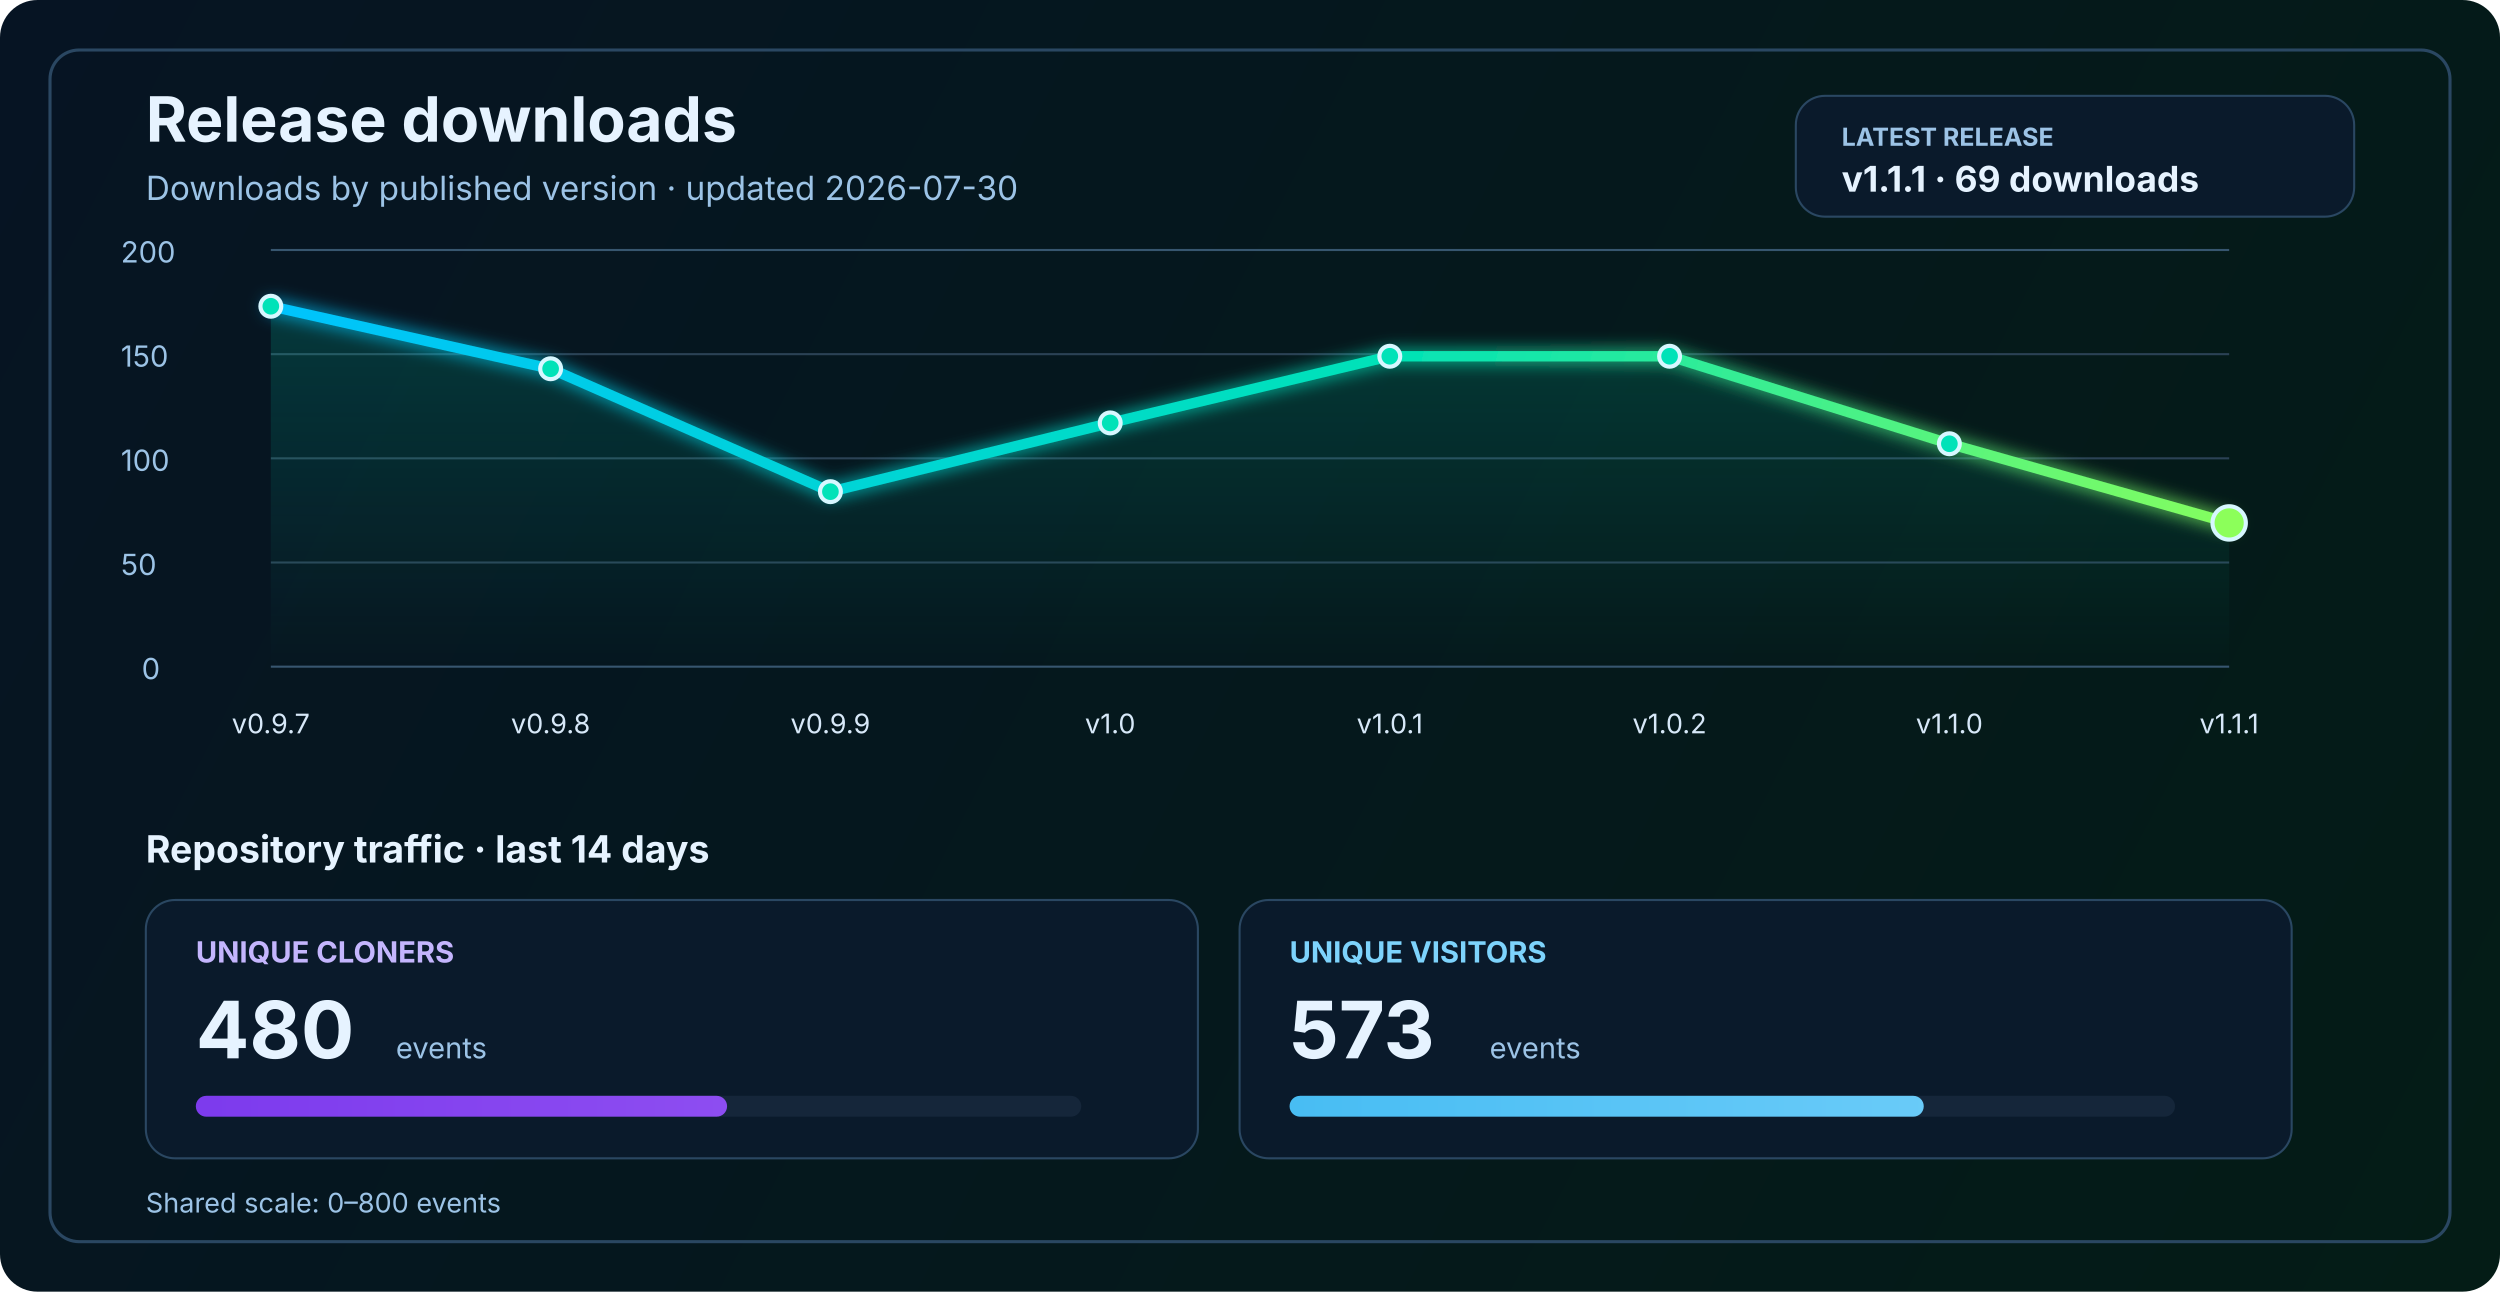
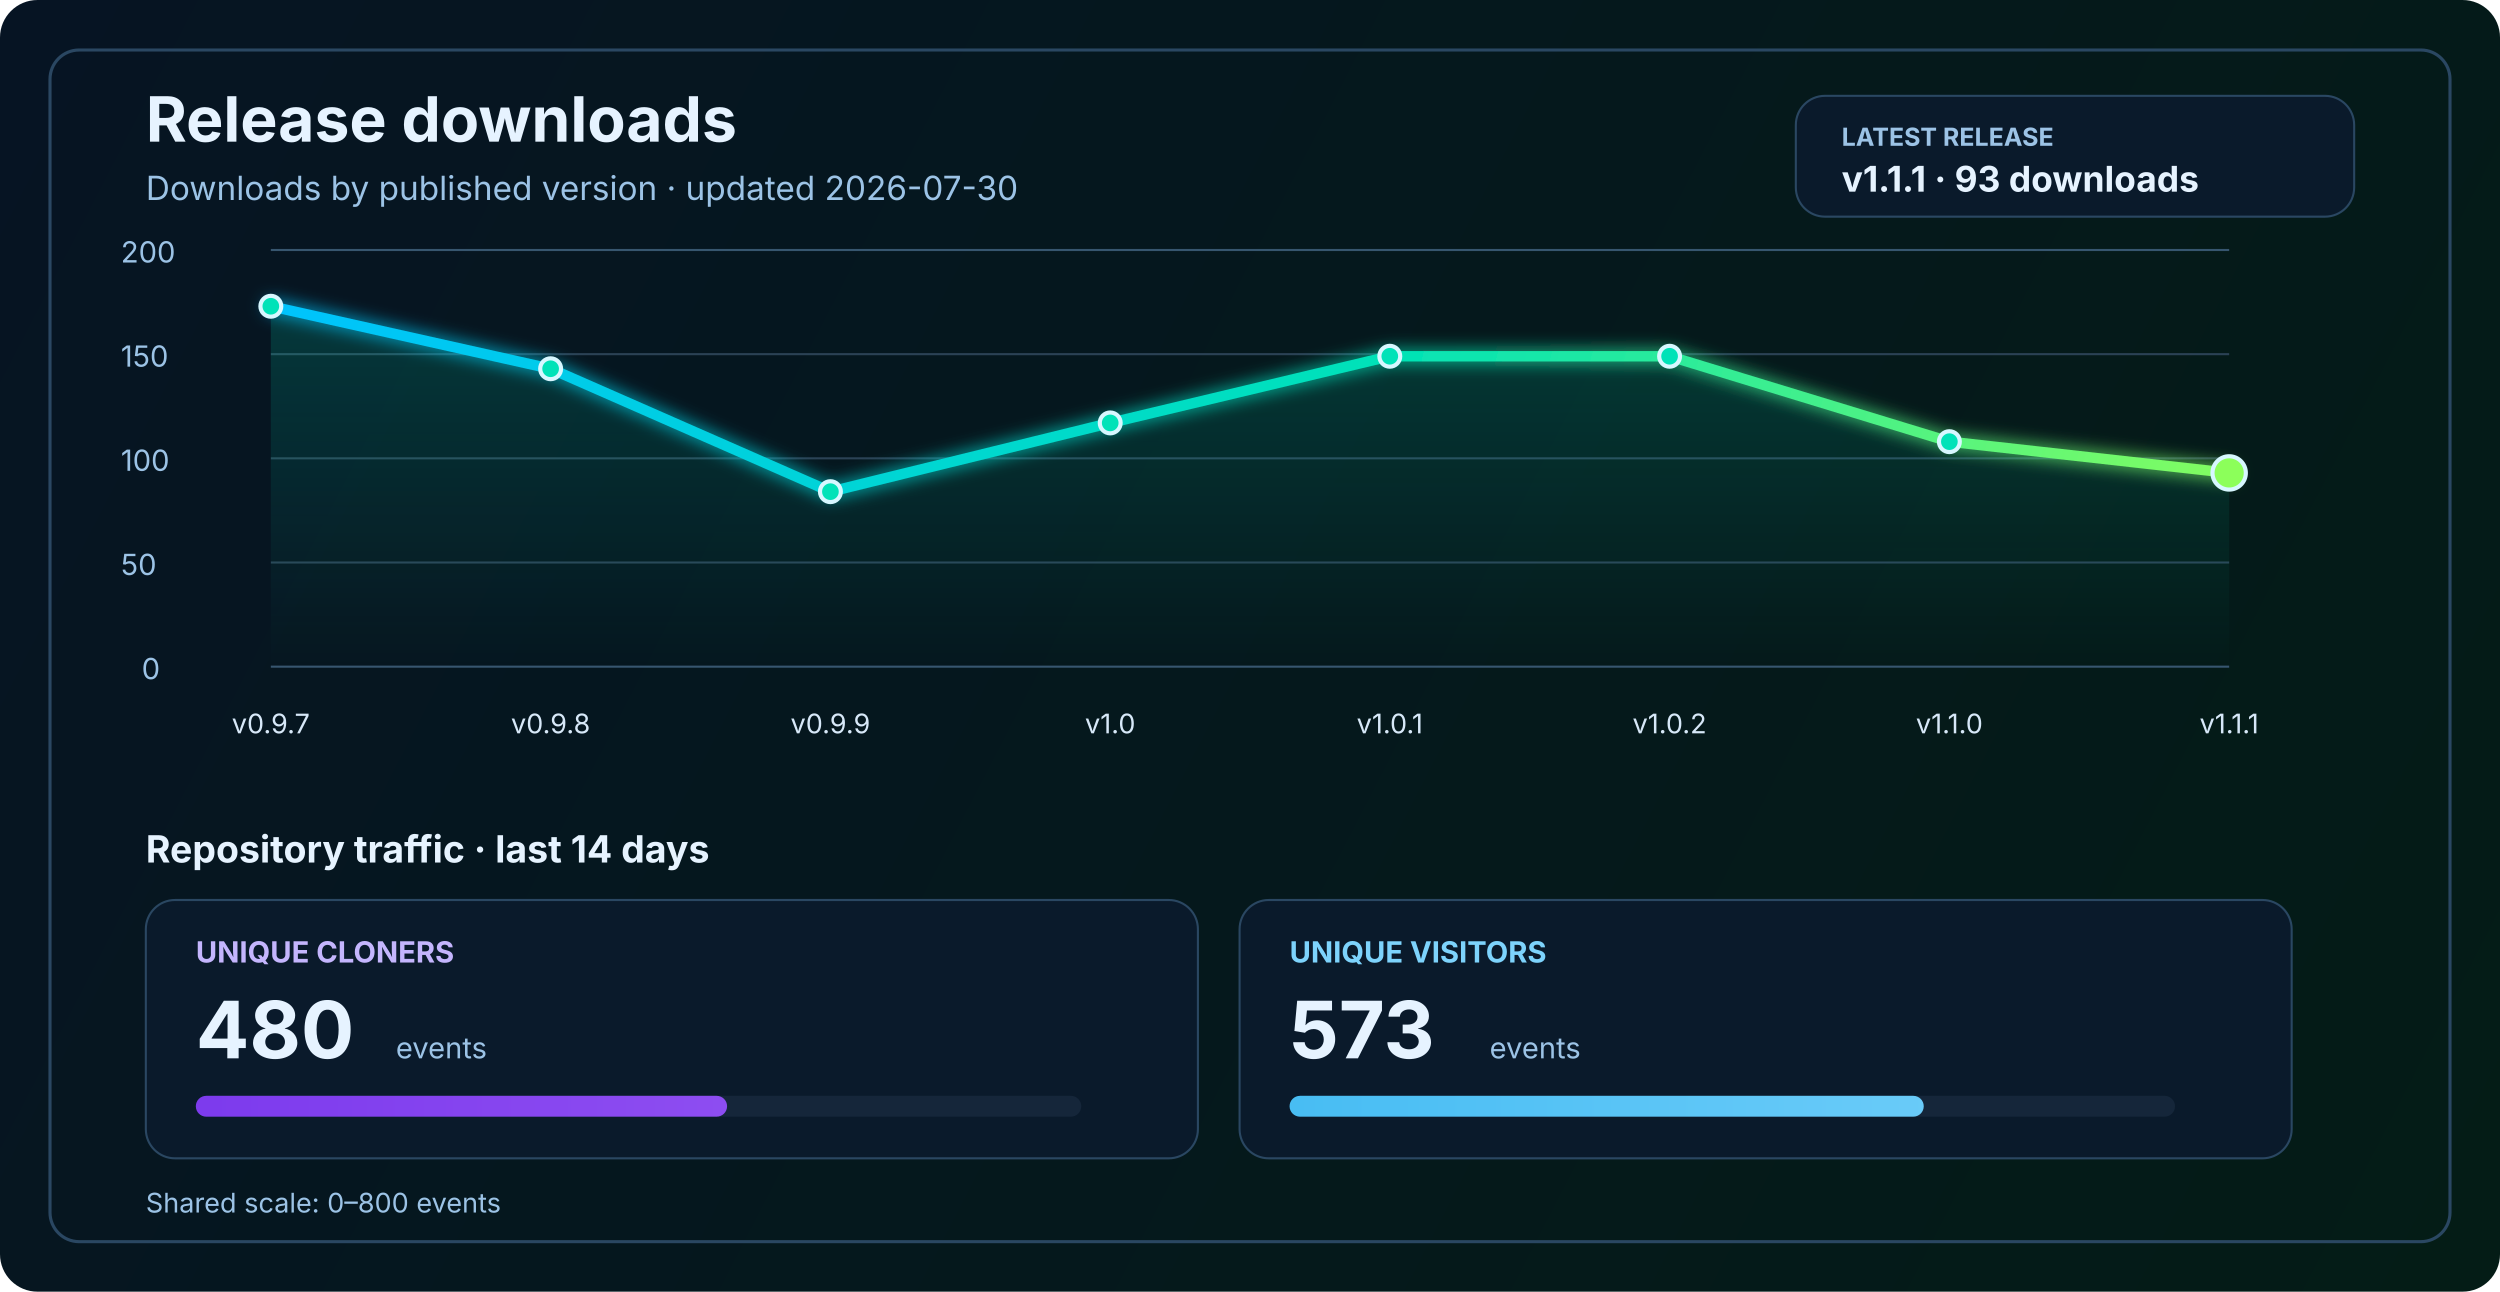
<svg xmlns="http://www.w3.org/2000/svg" width="1200" height="620" viewBox="0 0 1200 620" fill="none" role="img" aria-labelledby="title desc">
  <defs>
    <linearGradient id="bg" x1="0" y1="0" x2="1200" y2="620" gradientUnits="userSpaceOnUse">
      <stop stop-color="#061423" />
      <stop offset="1" stop-color="#041C16" />
    </linearGradient>
    <linearGradient id="line" x1="130" y1="86" x2="1070" y2="340" gradientUnits="userSpaceOnUse">
      <stop stop-color="#00C2FF" />
      <stop offset="0.55" stop-color="#00E2B8" />
      <stop offset="1" stop-color="#8CFF5A" />
    </linearGradient>
    <linearGradient id="area" x1="0" y1="120" x2="0" y2="320" gradientUnits="userSpaceOnUse">
      <stop stop-color="#00E2B8" stop-opacity="0.20" />
      <stop offset="1" stop-color="#00E2B8" stop-opacity="0" />
    </linearGradient>
    <linearGradient id="cloneFill" x1="86" y1="450" x2="1110" y2="450" gradientUnits="userSpaceOnUse">
      <stop stop-color="#7C3AED" />
      <stop offset="1" stop-color="#C084FC" />
    </linearGradient>
    <linearGradient id="viewFill" x1="86" y1="482" x2="1110" y2="482" gradientUnits="userSpaceOnUse">
      <stop stop-color="#0EA5E9" />
      <stop offset="1" stop-color="#7DD3FC" />
    </linearGradient>
    <filter id="glow" x="-50%" y="-50%" width="200%" height="200%">
      <feGaussianBlur stdDeviation="4" result="blur" />
      <feMerge>
        <feMergeNode in="blur" />
        <feMergeNode in="SourceGraphic" />
      </feMerge>
    </filter>
  </defs>
  <rect width="1200" height="620" rx="18" fill="url(#bg)" />
  <rect x="24" y="24" width="1152" height="572" rx="14" stroke="#2A4762" stroke-width="1.5" />
  <text x="70" y="68" fill="#E6F3FF" font-size="30" font-family="SF Pro Display, -apple-system, BlinkMacSystemFont, Segoe UI, sans-serif" font-weight="700">Release downloads</text>
  <text x="70" y="96" fill="#9CC3E6" font-size="16" font-family="SF Pro Text, -apple-system, BlinkMacSystemFont, Segoe UI, sans-serif">Downloads by published version · updated 2026-07-30</text>
  <rect x="862" y="46" width="268" height="58" rx="14" fill="#0A1A2B" stroke="#2A4762" stroke-width="1" />
  <text x="884" y="70" fill="#9CC3E6" font-size="12" font-family="SF Pro Text, -apple-system, BlinkMacSystemFont, Segoe UI, sans-serif" font-weight="700">LATEST RELEASE</text>
-   <text x="884" y="92" fill="#E6F3FF" font-size="17" font-family="SF Pro Text, -apple-system, BlinkMacSystemFont, Segoe UI, sans-serif" font-weight="700">v1.1.1 · 69 downloads</text>
+   <text x="884" y="92" fill="#E6F3FF" font-size="17" font-family="SF Pro Text, -apple-system, BlinkMacSystemFont, Segoe UI, sans-serif" font-weight="700">v1.1.1 · 93 downloads</text>
  <line x1="130" y1="320.0" x2="1070" y2="320.0" stroke="#37566F" stroke-width="1" />
  <line x1="130" y1="270.0" x2="1070" y2="270.0" stroke="#2B4255" stroke-width="1" />
  <line x1="130" y1="220.0" x2="1070" y2="220.0" stroke="#2B4255" stroke-width="1" />
  <line x1="130" y1="170.0" x2="1070" y2="170.0" stroke="#2B4255" stroke-width="1" />
  <line x1="130" y1="120.0" x2="1070" y2="120.0" stroke="#37566F" stroke-width="1" />
  <text x="68" y="326.0" fill="#9CC3E6" font-size="14" font-family="SF Pro Text, -apple-system, BlinkMacSystemFont, Segoe UI, sans-serif">0</text>
  <text x="58" y="276.0" fill="#9CC3E6" font-size="14" font-family="SF Pro Text, -apple-system, BlinkMacSystemFont, Segoe UI, sans-serif">50</text>
  <text x="58" y="226.0" fill="#9CC3E6" font-size="14" font-family="SF Pro Text, -apple-system, BlinkMacSystemFont, Segoe UI, sans-serif">100</text>
  <text x="58" y="176.0" fill="#9CC3E6" font-size="14" font-family="SF Pro Text, -apple-system, BlinkMacSystemFont, Segoe UI, sans-serif">150</text>
  <text x="58" y="126.0" fill="#9CC3E6" font-size="14" font-family="SF Pro Text, -apple-system, BlinkMacSystemFont, Segoe UI, sans-serif">200</text>
-   <path d="M 130.0 147.0 L 264.3 177.0 L 398.6 236.0 L 532.9 203.0 L 667.1 171.0 L 801.4 171.0 L 935.7 213.0 L 1070.0 251.0 L 1070 320 L 130 320 Z" fill="url(#area)" />
-   <polyline points="130.0,147.0 264.3,177.0 398.6,236.0 532.9,203.0 667.1,171.0 801.4,171.0 935.7,213.0 1070.0,251.0" fill="none" stroke="url(#line)" stroke-width="5" stroke-linecap="round" stroke-linejoin="round" filter="url(#glow)" />
+   <path d="M 130.0 147.0 L 264.3 177.0 L 398.6 236.0 L 532.9 203.0 L 667.1 171.0 L 801.4 171.0 L 935.7 212.0 L 1070.0 227.0 L 1070 320 L 130 320 Z" fill="url(#area)" />
+   <polyline points="130.0,147.0 264.3,177.0 398.6,236.0 532.9,203.0 667.1,171.0 801.4,171.0 935.7,212.0 1070.0,227.0" fill="none" stroke="url(#line)" stroke-width="5" stroke-linecap="round" stroke-linejoin="round" filter="url(#glow)" />
  <circle cx="130.0" cy="147.0" r="5" fill="#00E2B8" stroke="#D7F7FF" stroke-width="2" />
  <circle cx="264.3" cy="177.0" r="5" fill="#00E2B8" stroke="#D7F7FF" stroke-width="2" />
  <circle cx="398.6" cy="236.0" r="5" fill="#00E2B8" stroke="#D7F7FF" stroke-width="2" />
  <circle cx="532.9" cy="203.0" r="5" fill="#00E2B8" stroke="#D7F7FF" stroke-width="2" />
  <circle cx="667.1" cy="171.0" r="5" fill="#00E2B8" stroke="#D7F7FF" stroke-width="2" />
  <circle cx="801.4" cy="171.0" r="5" fill="#00E2B8" stroke="#D7F7FF" stroke-width="2" />
-   <circle cx="935.7" cy="213.0" r="5" fill="#00E2B8" stroke="#D7F7FF" stroke-width="2" />
-   <circle cx="1070.0" cy="251.0" r="8" fill="#8CFF5A" stroke="#D7F7FF" stroke-width="2" />
+   <circle cx="935.7" cy="212.0" r="5" fill="#00E2B8" stroke="#D7F7FF" stroke-width="2" />
+   <circle cx="1070.0" cy="227.0" r="8" fill="#8CFF5A" stroke="#D7F7FF" stroke-width="2" />
  <text x="130.0" y="352" text-anchor="middle" fill="#D7E8F8" font-size="13" font-family="SF Pro Text, -apple-system, BlinkMacSystemFont, Segoe UI, sans-serif">v0.9.7</text>
  <text x="264.3" y="352" text-anchor="middle" fill="#D7E8F8" font-size="13" font-family="SF Pro Text, -apple-system, BlinkMacSystemFont, Segoe UI, sans-serif">v0.9.8</text>
  <text x="398.6" y="352" text-anchor="middle" fill="#D7E8F8" font-size="13" font-family="SF Pro Text, -apple-system, BlinkMacSystemFont, Segoe UI, sans-serif">v0.9.9</text>
  <text x="532.9" y="352" text-anchor="middle" fill="#D7E8F8" font-size="13" font-family="SF Pro Text, -apple-system, BlinkMacSystemFont, Segoe UI, sans-serif">v1.0</text>
  <text x="667.1" y="352" text-anchor="middle" fill="#D7E8F8" font-size="13" font-family="SF Pro Text, -apple-system, BlinkMacSystemFont, Segoe UI, sans-serif">v1.0.1</text>
  <text x="801.4" y="352" text-anchor="middle" fill="#D7E8F8" font-size="13" font-family="SF Pro Text, -apple-system, BlinkMacSystemFont, Segoe UI, sans-serif">v1.0.2</text>
  <text x="935.7" y="352" text-anchor="middle" fill="#D7E8F8" font-size="13" font-family="SF Pro Text, -apple-system, BlinkMacSystemFont, Segoe UI, sans-serif">v1.1.0</text>
  <text x="1070.0" y="352" text-anchor="middle" fill="#D7E8F8" font-size="13" font-family="SF Pro Text, -apple-system, BlinkMacSystemFont, Segoe UI, sans-serif">v1.1.1</text>
  <text x="70" y="414" fill="#E6F3FF" font-size="18" font-family="SF Pro Text, -apple-system, BlinkMacSystemFont, Segoe UI, sans-serif" font-weight="700">Repository traffic · last 14 days</text>
  <rect x="70" y="432" width="505" height="124" rx="14" fill="#0A1A2B" stroke="#2A4762" stroke-width="1" />
  <text x="94" y="462" fill="#C4B5FD" font-size="14" font-family="SF Pro Text, -apple-system, BlinkMacSystemFont, Segoe UI, sans-serif" font-weight="700">UNIQUE CLONERS</text>
  <text x="94" y="508" fill="#E6F3FF" font-size="38" font-family="SF Pro Display, -apple-system, BlinkMacSystemFont, Segoe UI, sans-serif" font-weight="700">480</text>
  <text x="190" y="508" fill="#9CC3E6" font-size="14" font-family="SF Pro Text, -apple-system, BlinkMacSystemFont, Segoe UI, sans-serif">events</text>
  <rect x="94" y="526" width="425" height="10" rx="5" fill="#15263A" />
  <rect x="94" y="526" width="255.0" height="10" rx="5" fill="url(#cloneFill)" />
  <rect x="595" y="432" width="505" height="124" rx="14" fill="#0A1A2B" stroke="#2A4762" stroke-width="1" />
  <text x="619" y="462" fill="#7DD3FC" font-size="14" font-family="SF Pro Text, -apple-system, BlinkMacSystemFont, Segoe UI, sans-serif" font-weight="700">UNIQUE VISITORS</text>
  <text x="619" y="508" fill="#E6F3FF" font-size="38" font-family="SF Pro Display, -apple-system, BlinkMacSystemFont, Segoe UI, sans-serif" font-weight="700">573</text>
  <text x="715" y="508" fill="#9CC3E6" font-size="14" font-family="SF Pro Text, -apple-system, BlinkMacSystemFont, Segoe UI, sans-serif">events</text>
  <rect x="619" y="526" width="425" height="10" rx="5" fill="#15263A" />
  <rect x="619" y="526" width="304.4" height="10" rx="5" fill="url(#viewFill)" />
  <text x="70" y="582" fill="#9CC3E6" font-size="13" font-family="SF Pro Text, -apple-system, BlinkMacSystemFont, Segoe UI, sans-serif">Shared scale: 0–800 events</text>
</svg>
